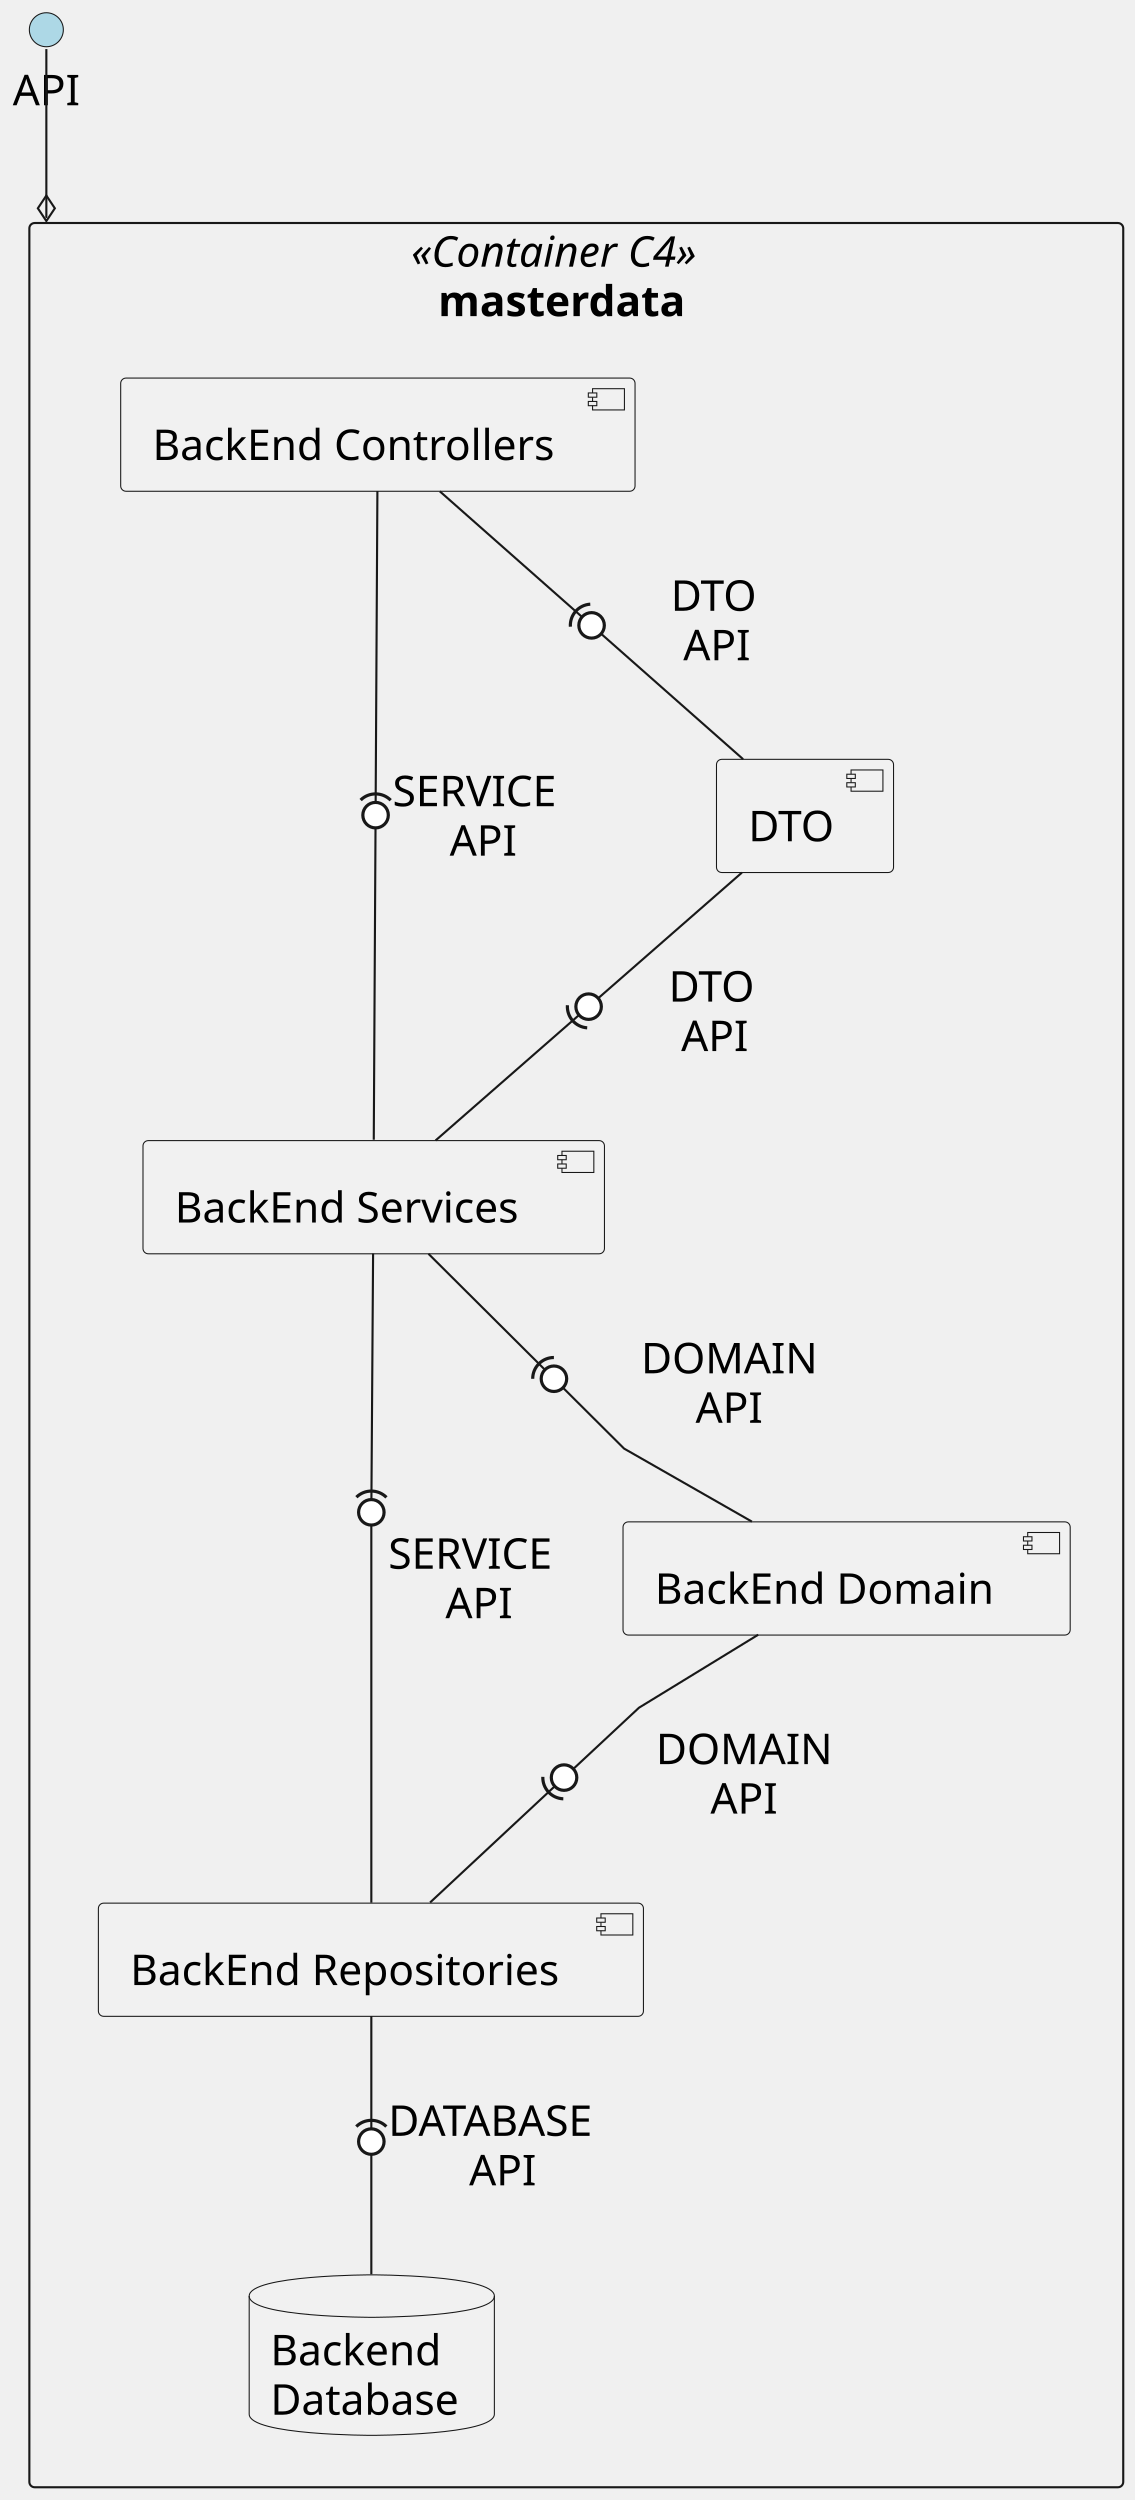
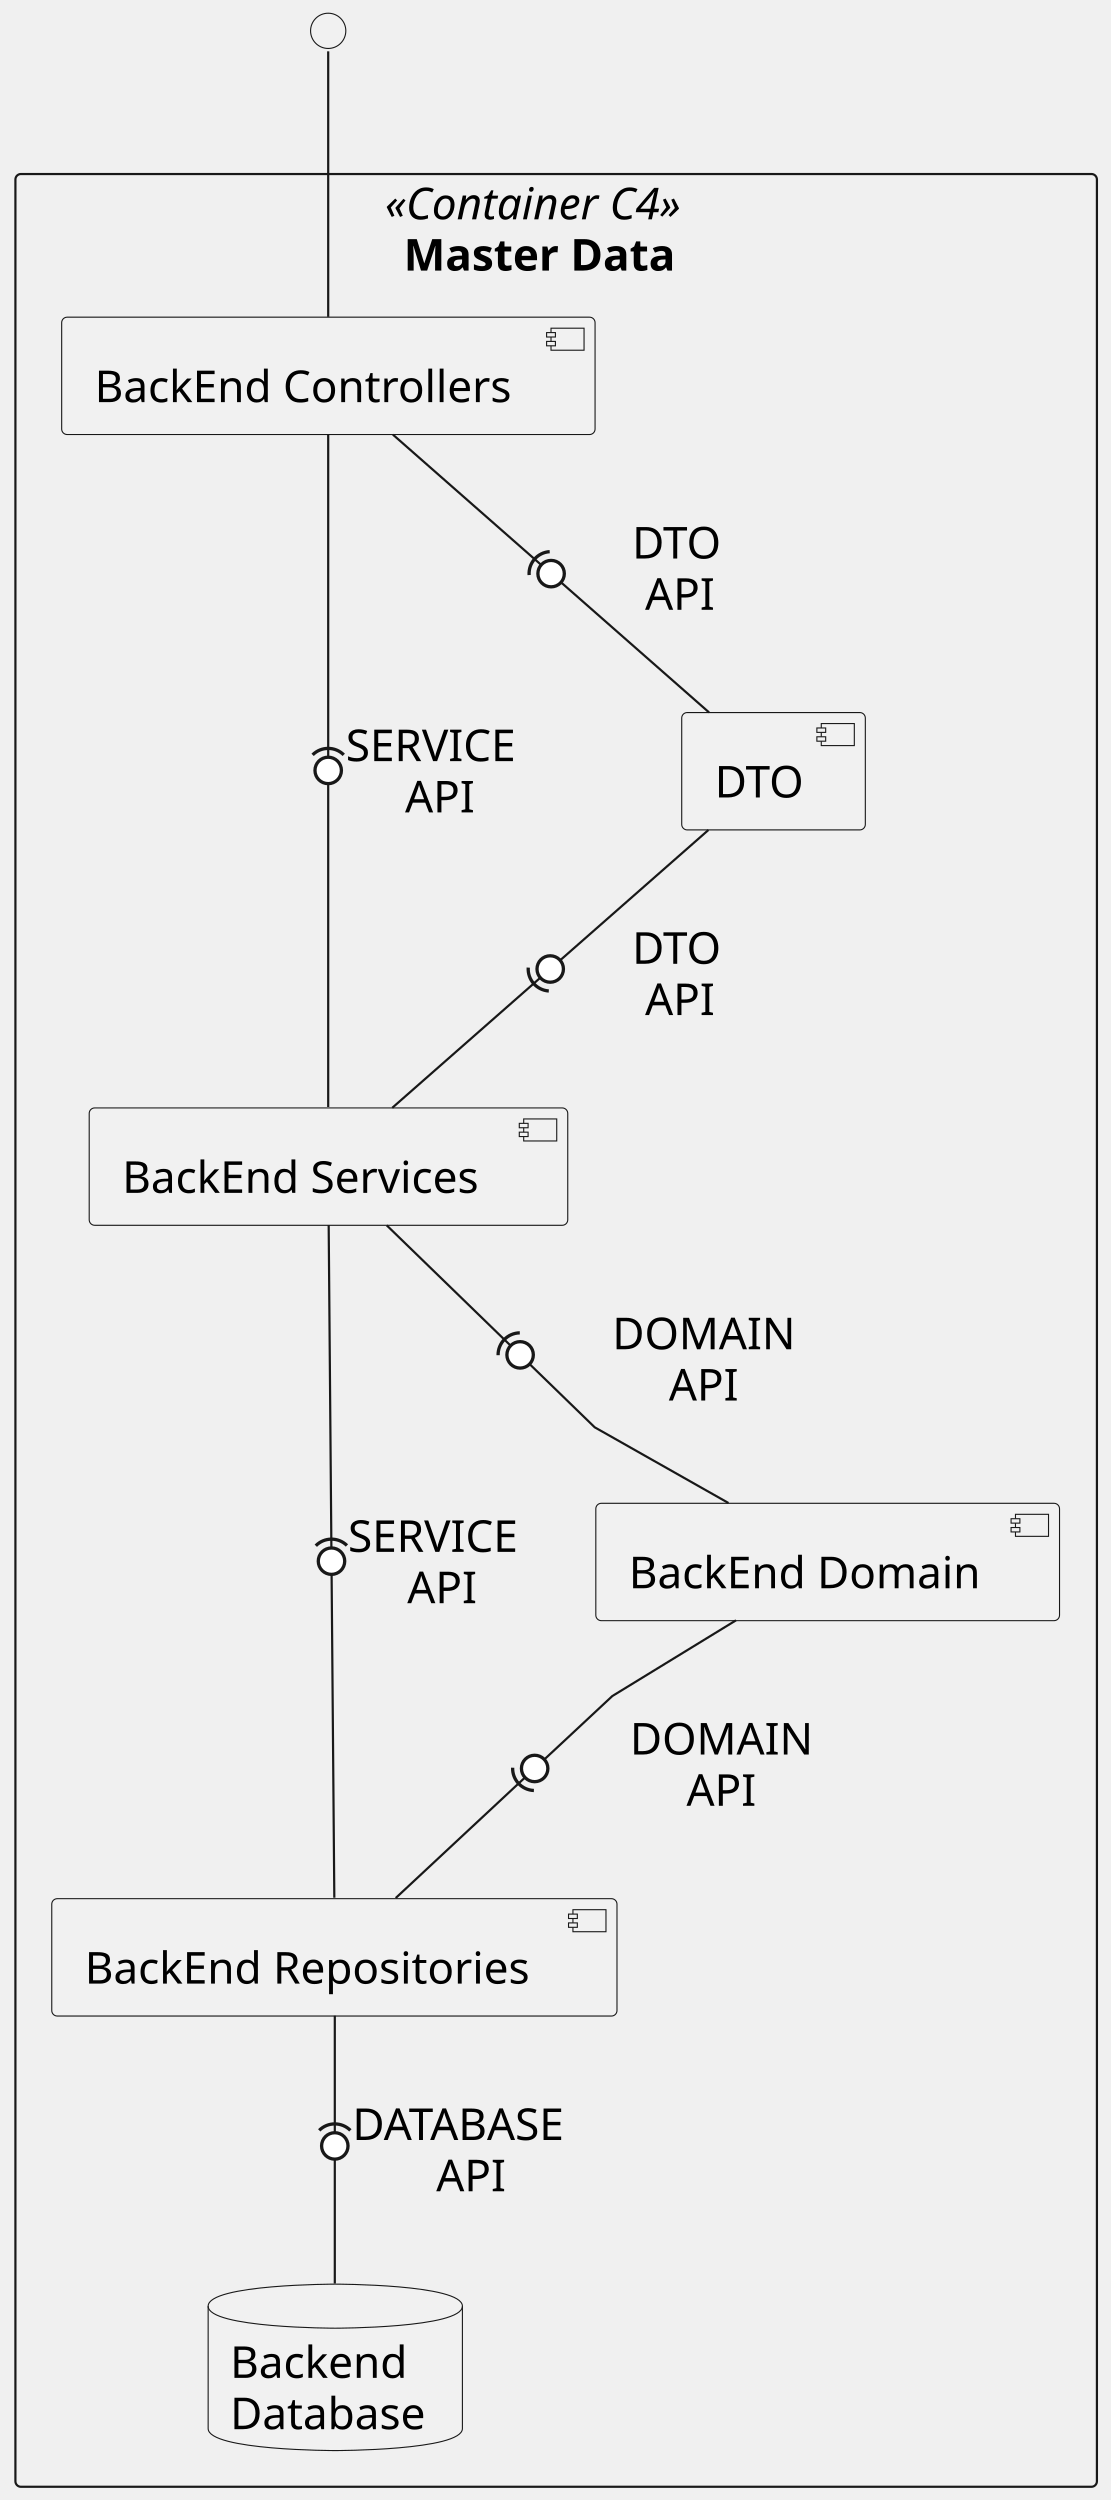
- <svg xmlns="http://www.w3.org/2000/svg" contentStyleType="text/css" data-diagram-type="DESCRIPTION" height="1177px" preserveAspectRatio="none" style="width:534px;height:1177px;background:#FFFFFF;" version="1.1" viewBox="0 0 534 1177" width="534px" zoomAndPan="magnify">
+ <svg xmlns="http://www.w3.org/2000/svg" contentStyleType="text/css" data-diagram-type="DESCRIPTION" height="1135px" preserveAspectRatio="none" style="width:504px;height:1135px;background:#FFFFFF;" version="1.1" viewBox="0 0 504 1135" width="504px" zoomAndPan="magnify">
  <defs />
  <g>
    <g class="cluster" data-entity="masterdata" data-source-line="5" data-uid="ent0003" id="cluster_masterdata">
-       <rect fill="none" height="1066" rx="2.5" ry="2.5" style="stroke:#181818;stroke-width:1;" width="515" x="13.82" y="105" />
-       <text fill="#000000" font-family="sans-serif" font-size="20" font-style="italic" lengthAdjust="spacing" textLength="155.469" x="193.586" y="125.564">«Container C4»</text>
-       <text fill="#000000" font-family="sans-serif" font-size="20" font-weight="bold" lengthAdjust="spacing" textLength="130.098" x="206.272" y="148.846">masterdata</text>
+       <rect fill="none" height="1050" rx="2.5" ry="2.5" style="stroke:#181818;stroke-width:1;" width="491" x="7" y="79" />
+       <text fill="#000000" font-family="sans-serif" font-size="20" font-style="italic" lengthAdjust="spacing" textLength="155.469" x="174.766" y="99.564">«Container C4»</text>
+       <text fill="#000000" font-family="sans-serif" font-size="20" font-weight="bold" lengthAdjust="spacing" textLength="138.408" x="183.296" y="122.846">Master Data</text>
    </g>
-     <g class="entity" data-entity="controller" data-source-line="10" data-uid="ent0006" id="entity_controller">
-       <rect fill="#F1F1F1" height="53.281" rx="2.5" ry="2.5" style="stroke:#181818;stroke-width:0.5;" width="242.158" x="56.82" y="178" />
-       <rect fill="#F1F1F1" height="10" style="stroke:#181818;stroke-width:0.5;" width="15" x="278.978" y="183" />
-       <rect fill="#F1F1F1" height="2" style="stroke:#181818;stroke-width:0.5;" width="4" x="276.978" y="185" />
-       <rect fill="#F1F1F1" height="2" style="stroke:#181818;stroke-width:0.5;" width="4" x="276.978" y="189" />
-       <text fill="#000000" font-family="sans-serif" font-size="20" lengthAdjust="spacing" textLength="202.158" x="71.82" y="216.565">BackEnd Controllers</text>
+     <g class="entity" data-entity="controller" data-source-line="8" data-uid="ent0005" id="entity_controller">
+       <rect fill="#F1F1F1" height="53.281" rx="2.5" ry="2.5" style="stroke:#181818;stroke-width:0.5;" width="242.158" x="28" y="144" />
+       <rect fill="#F1F1F1" height="10" style="stroke:#181818;stroke-width:0.5;" width="15" x="250.158" y="149" />
+       <rect fill="#F1F1F1" height="2" style="stroke:#181818;stroke-width:0.5;" width="4" x="248.158" y="151" />
+       <rect fill="#F1F1F1" height="2" style="stroke:#181818;stroke-width:0.5;" width="4" x="248.158" y="155" />
+       <text fill="#000000" font-family="sans-serif" font-size="20" lengthAdjust="spacing" textLength="202.158" x="43" y="182.565">BackEnd Controllers</text>
    </g>
-     <g class="entity" data-entity="service" data-source-line="12" data-uid="ent0007" id="entity_service">
-       <rect fill="#F1F1F1" height="53.281" rx="2.5" ry="2.5" style="stroke:#181818;stroke-width:0.5;" width="217.256" x="67.32" y="537" />
-       <rect fill="#F1F1F1" height="10" style="stroke:#181818;stroke-width:0.5;" width="15" x="264.576" y="542" />
-       <rect fill="#F1F1F1" height="2" style="stroke:#181818;stroke-width:0.5;" width="4" x="262.576" y="544" />
-       <rect fill="#F1F1F1" height="2" style="stroke:#181818;stroke-width:0.5;" width="4" x="262.576" y="548" />
-       <text fill="#000000" font-family="sans-serif" font-size="20" lengthAdjust="spacing" textLength="177.256" x="82.32" y="575.564">BackEnd Services</text>
+     <g class="entity" data-entity="service" data-source-line="10" data-uid="ent0006" id="entity_service">
+       <rect fill="#F1F1F1" height="53.281" rx="2.5" ry="2.5" style="stroke:#181818;stroke-width:0.5;" width="217.256" x="40.5" y="503" />
+       <rect fill="#F1F1F1" height="10" style="stroke:#181818;stroke-width:0.5;" width="15" x="237.756" y="508" />
+       <rect fill="#F1F1F1" height="2" style="stroke:#181818;stroke-width:0.5;" width="4" x="235.756" y="510" />
+       <rect fill="#F1F1F1" height="2" style="stroke:#181818;stroke-width:0.5;" width="4" x="235.756" y="514" />
+       <text fill="#000000" font-family="sans-serif" font-size="20" lengthAdjust="spacing" textLength="177.256" x="55.5" y="541.564">BackEnd Services</text>
    </g>
-     <g class="entity" data-entity="repository" data-source-line="15" data-uid="ent0009" id="entity_repository">
-       <rect fill="#F1F1F1" height="53.281" rx="2.5" ry="2.5" style="stroke:#181818;stroke-width:0.5;" width="256.611" x="46.32" y="896" />
-       <rect fill="#F1F1F1" height="10" style="stroke:#181818;stroke-width:0.5;" width="15" x="282.932" y="901" />
-       <rect fill="#F1F1F1" height="2" style="stroke:#181818;stroke-width:0.5;" width="4" x="280.932" y="903" />
-       <rect fill="#F1F1F1" height="2" style="stroke:#181818;stroke-width:0.5;" width="4" x="280.932" y="907" />
-       <text fill="#000000" font-family="sans-serif" font-size="20" lengthAdjust="spacing" textLength="216.611" x="61.32" y="934.564">BackEnd Repositories</text>
+     <g class="entity" data-entity="repository" data-source-line="13" data-uid="ent0008" id="entity_repository">
+       <rect fill="#F1F1F1" height="53.281" rx="2.5" ry="2.5" style="stroke:#181818;stroke-width:0.5;" width="256.611" x="23.5" y="862" />
+       <rect fill="#F1F1F1" height="10" style="stroke:#181818;stroke-width:0.5;" width="15" x="260.111" y="867" />
+       <rect fill="#F1F1F1" height="2" style="stroke:#181818;stroke-width:0.5;" width="4" x="258.111" y="869" />
+       <rect fill="#F1F1F1" height="2" style="stroke:#181818;stroke-width:0.5;" width="4" x="258.111" y="873" />
+       <text fill="#000000" font-family="sans-serif" font-size="20" lengthAdjust="spacing" textLength="216.611" x="38.5" y="900.564">BackEnd Repositories</text>
    </g>
-     <g class="entity" data-entity="dtos" data-source-line="18" data-uid="ent0011" id="entity_dtos">
-       <rect fill="#F1F1F1" height="53.281" rx="2.5" ry="2.5" style="stroke:#181818;stroke-width:0.5;" width="83.359" x="337.32" y="357.5" />
-       <rect fill="#F1F1F1" height="10" style="stroke:#181818;stroke-width:0.5;" width="15" x="400.68" y="362.5" />
-       <rect fill="#F1F1F1" height="2" style="stroke:#181818;stroke-width:0.5;" width="4" x="398.68" y="364.5" />
-       <rect fill="#F1F1F1" height="2" style="stroke:#181818;stroke-width:0.5;" width="4" x="398.68" y="368.5" />
-       <text fill="#000000" font-family="sans-serif" font-size="20" lengthAdjust="spacing" textLength="43.359" x="352.32" y="396.065">DTO</text>
+     <g class="entity" data-entity="dtos" data-source-line="16" data-uid="ent0010" id="entity_dtos">
+       <rect fill="#F1F1F1" height="53.281" rx="2.5" ry="2.5" style="stroke:#181818;stroke-width:0.5;" width="83.359" x="309.5" y="323.5" />
+       <rect fill="#F1F1F1" height="10" style="stroke:#181818;stroke-width:0.5;" width="15" x="372.859" y="328.5" />
+       <rect fill="#F1F1F1" height="2" style="stroke:#181818;stroke-width:0.5;" width="4" x="370.859" y="330.5" />
+       <rect fill="#F1F1F1" height="2" style="stroke:#181818;stroke-width:0.5;" width="4" x="370.859" y="334.5" />
+       <text fill="#000000" font-family="sans-serif" font-size="20" lengthAdjust="spacing" textLength="43.359" x="324.5" y="362.065">DTO</text>
    </g>
-     <g class="entity" data-entity="domain" data-source-line="19" data-uid="ent0012" id="entity_domain">
-       <rect fill="#F1F1F1" height="53.281" rx="2.5" ry="2.5" style="stroke:#181818;stroke-width:0.5;" width="210.527" x="293.32" y="716.5" />
-       <rect fill="#F1F1F1" height="10" style="stroke:#181818;stroke-width:0.5;" width="15" x="483.848" y="721.5" />
-       <rect fill="#F1F1F1" height="2" style="stroke:#181818;stroke-width:0.5;" width="4" x="481.848" y="723.5" />
-       <rect fill="#F1F1F1" height="2" style="stroke:#181818;stroke-width:0.5;" width="4" x="481.848" y="727.5" />
-       <text fill="#000000" font-family="sans-serif" font-size="20" lengthAdjust="spacing" textLength="170.527" x="308.32" y="755.064">BackEnd Domain</text>
+     <g class="entity" data-entity="domain" data-source-line="17" data-uid="ent0011" id="entity_domain">
+       <rect fill="#F1F1F1" height="53.281" rx="2.5" ry="2.5" style="stroke:#181818;stroke-width:0.5;" width="210.527" x="270.5" y="682.5" />
+       <rect fill="#F1F1F1" height="10" style="stroke:#181818;stroke-width:0.5;" width="15" x="461.027" y="687.5" />
+       <rect fill="#F1F1F1" height="2" style="stroke:#181818;stroke-width:0.5;" width="4" x="459.027" y="689.5" />
+       <rect fill="#F1F1F1" height="2" style="stroke:#181818;stroke-width:0.5;" width="4" x="459.027" y="693.5" />
+       <text fill="#000000" font-family="sans-serif" font-size="20" lengthAdjust="spacing" textLength="170.527" x="285.5" y="721.064">BackEnd Domain</text>
    </g>
-     <g class="entity" data-entity="database" data-source-line="20" data-uid="ent0013" id="entity_database">
-       <path d="M117.32,1081 C117.32,1071 175.035,1071 175.035,1071 C175.035,1071 232.75,1071 232.75,1081 L232.75,1136.562 C232.75,1146.562 175.035,1146.562 175.035,1146.562 C175.035,1146.562 117.32,1146.562 117.32,1136.562 L117.32,1081" fill="#F1F1F1" style="stroke:#181818;stroke-width:0.5;" />
-       <path d="M117.32,1081 C117.32,1091 175.035,1091 175.035,1091 C175.035,1091 232.75,1091 232.75,1081" fill="none" style="stroke:#181818;stroke-width:0.5;" />
-       <text fill="#000000" font-family="sans-serif" font-size="20" lengthAdjust="spacing" textLength="86.231" x="127.32" y="1113.564">Backend</text>
-       <text fill="#000000" font-family="sans-serif" font-size="20" lengthAdjust="spacing" textLength="95.43" x="127.32" y="1136.846">Database</text>
+     <g class="entity" data-entity="database" data-source-line="18" data-uid="ent0012" id="entity_database">
+       <path d="M94.5,1047 C94.5,1037 152.215,1037 152.215,1037 C152.215,1037 209.93,1037 209.93,1047 L209.93,1102.562 C209.93,1112.562 152.215,1112.562 152.215,1112.562 C152.215,1112.562 94.5,1112.562 94.5,1102.562 L94.5,1047" fill="#F1F1F1" style="stroke:#181818;stroke-width:0.5;" />
+       <path d="M94.5,1047 C94.5,1057 152.215,1057 152.215,1057 C152.215,1057 209.93,1057 209.93,1047" fill="none" style="stroke:#181818;stroke-width:0.5;" />
+       <text fill="#000000" font-family="sans-serif" font-size="20" lengthAdjust="spacing" textLength="86.231" x="104.5" y="1079.564">Backend</text>
+       <text fill="#000000" font-family="sans-serif" font-size="20" lengthAdjust="spacing" textLength="95.43" x="104.5" y="1102.846">Database</text>
    </g>
    <g class="entity" data-entity="api" data-source-line="3" data-uid="ent0002" id="entity_api">
-       <ellipse cx="21.82" cy="14" fill="#ADD8E6" rx="8" ry="8" style="stroke:#181818;stroke-width:0.5;" />
-       <text fill="#000000" font-family="sans-serif" font-size="20" lengthAdjust="spacing" textLength="31.641" x="6" y="49.565">API</text>
+       <ellipse cx="149" cy="14" fill="#F1F1F1" rx="8" ry="8" style="stroke:#181818;stroke-width:0.5;" />
    </g>
-     <g class="link" data-entity-1="api" data-entity-2="masterdata" data-source-line="5" data-uid="lnk4" id="link_api_masterdata">
-       <path d="M21.82,23.1 C21.82,31.98 21.82,47.415 21.82,65.641 C21.82,74.754 21.82,84.565 21.82,94.603 C21.82,97.112 21.82,99.636 21.82,102.166 C21.82,102.799 21.82,91.432 21.82,92.065" fill="none" id="api-to-masterdata" style="stroke:#181818;stroke-width:1;" />
-       <polygon fill="none" points="21.82,104.065,25.82,98.065,21.82,92.065,17.82,98.065,21.82,104.065" style="stroke:#181818;stroke-width:1;" />
+     <g class="link" data-entity-1="api" data-entity-2="controller" data-source-line="25" data-uid="lnk13" id="link_api_controller">
+       <path d="M149,23.31 C149,45.75 149,108.28 149,143.87" fill="none" id="api-controller" style="stroke:#181818;stroke-width:1;" />
    </g>
    <g class="link" data-entity-1="controller" data-entity-2="dtos" data-source-line="28" data-uid="lnk14" id="link_controller_dtos">
-       <path d="M207.05,231.31 C245.26,265.06 311.81,323.83 349.88,357.45" fill="none" id="controller-dtos" style="stroke:#181818;stroke-width:1;" />
-       <text fill="#000000" font-family="sans-serif" font-size="20" lengthAdjust="spacing" textLength="43.359" x="315.82" y="287.565">DTO</text>
-       <text fill="#000000" font-family="sans-serif" font-size="20" lengthAdjust="spacing" textLength="31.641" x="321.68" y="310.846">API</text>
-       <path d="M277.898,284.448 A10,10 0 0 0 268.537 295.048" fill="none" style="stroke:#181818;stroke-width:1.5;" />
-       <ellipse cx="278.518" cy="294.429" fill="#FFFFFF" rx="6" ry="6" style="stroke:#181818;stroke-width:1.5;" />
+       <path d="M178.37,197.31 C216.78,231.06 283.66,289.83 321.92,323.45" fill="none" id="controller-dtos" style="stroke:#181818;stroke-width:1;" />
+       <text fill="#000000" font-family="sans-serif" font-size="20" lengthAdjust="spacing" textLength="43.359" x="287" y="253.565">DTO</text>
+       <text fill="#000000" font-family="sans-serif" font-size="20" lengthAdjust="spacing" textLength="31.641" x="292.859" y="276.846">API</text>
+       <path d="M249.557,250.45 A10,10 0 0 0 240.222 261.073" fill="none" style="stroke:#181818;stroke-width:1.5;" />
+       <ellipse cx="250.201" cy="260.429" fill="#FFFFFF" rx="6" ry="6" style="stroke:#181818;stroke-width:1.5;" />
    </g>
    <g class="link" data-entity-1="controller" data-entity-2="service" data-source-line="29" data-uid="lnk15" id="link_controller_service">
-       <path d="M177.68,231.17 C177.31,296.88 176.33,470.6 175.97,536.58" fill="none" id="controller-service" style="stroke:#181818;stroke-width:1;" />
-       <text fill="#000000" font-family="sans-serif" font-size="20" lengthAdjust="spacing" textLength="85.41" x="184.82" y="379.565">SERVICE</text>
-       <text fill="#000000" font-family="sans-serif" font-size="20" lengthAdjust="spacing" textLength="31.641" x="211.705" y="402.846">API</text>
-       <path d="M183.932,376.743 A10,10 0 0 0 169.79 376.663" fill="none" style="stroke:#181818;stroke-width:1.5;" />
-       <ellipse cx="176.822" cy="383.774" fill="#FFFFFF" rx="6" ry="6" style="stroke:#181818;stroke-width:1.5;" />
+       <path d="M149,197.17 C149,262.88 149,436.6 149,502.58" fill="none" id="controller-service" style="stroke:#181818;stroke-width:1;" />
+       <text fill="#000000" font-family="sans-serif" font-size="20" lengthAdjust="spacing" textLength="85.41" x="157" y="345.565">SERVICE</text>
+       <text fill="#000000" font-family="sans-serif" font-size="20" lengthAdjust="spacing" textLength="31.641" x="183.885" y="368.846">API</text>
+       <path d="M156.071,342.703 A10,10 0 0 0 141.929 342.703" fill="none" style="stroke:#181818;stroke-width:1.5;" />
+       <ellipse cx="149" cy="349.774" fill="#FFFFFF" rx="6" ry="6" style="stroke:#181818;stroke-width:1.5;" />
    </g>
    <g class="link" data-entity-1="dtos" data-entity-2="service" data-source-line="34" data-uid="lnk20" id="link_dtos_service">
-       <path d="M349.3,410.81 C310.7,444.56 243.5,503.33 205.04,536.95" fill="none" id="dtos-service" style="stroke:#181818;stroke-width:1;" />
-       <text fill="#000000" font-family="sans-serif" font-size="20" lengthAdjust="spacing" textLength="43.359" x="314.82" y="471.565">DTO</text>
-       <text fill="#000000" font-family="sans-serif" font-size="20" lengthAdjust="spacing" textLength="31.641" x="320.68" y="494.846">API</text>
-       <path d="M267.14,473.26 A10,10 0 0 0 276.45 483.906" fill="none" style="stroke:#181818;stroke-width:1.5;" />
-       <ellipse cx="277.118" cy="473.929" fill="#FFFFFF" rx="6" ry="6" style="stroke:#181818;stroke-width:1.5;" />
+       <path d="M321.63,376.81 C283.22,410.56 216.34,469.33 178.08,502.95" fill="none" id="dtos-service" style="stroke:#181818;stroke-width:1;" />
+       <text fill="#000000" font-family="sans-serif" font-size="20" lengthAdjust="spacing" textLength="43.359" x="287" y="437.565">DTO</text>
+       <text fill="#000000" font-family="sans-serif" font-size="20" lengthAdjust="spacing" textLength="31.641" x="292.859" y="460.846">API</text>
+       <path d="M239.82,439.285 A10,10 0 0 0 249.155 449.908" fill="none" style="stroke:#181818;stroke-width:1.5;" />
+       <ellipse cx="249.799" cy="439.929" fill="#FFFFFF" rx="6" ry="6" style="stroke:#181818;stroke-width:1.5;" />
    </g>
    <g class="link" data-entity-1="service" data-entity-2="repository" data-source-line="39" data-uid="lnk25" id="link_service_repository">
-       <path d="M175.65,590.19 C175.36,632.45 174.82,712 174.82,712 C174.82,712 174.82,839.87 174.82,895.81" fill="none" id="service-repository" style="stroke:#181818;stroke-width:1;" />
-       <text fill="#000000" font-family="sans-serif" font-size="20" lengthAdjust="spacing" textLength="85.41" x="182.82" y="738.564">SERVICE</text>
-       <text fill="#000000" font-family="sans-serif" font-size="20" lengthAdjust="spacing" textLength="31.641" x="209.705" y="761.846">API</text>
-       <path d="M181.939,704.977 A10,10 0 0 0 167.798 704.881" fill="none" style="stroke:#181818;stroke-width:1.5;" />
-       <ellipse cx="174.82" cy="712" fill="#FFFFFF" rx="6" ry="6" style="stroke:#181818;stroke-width:1.5;" />
+       <path d="M149.22,556.17 C149.77,621.88 151.23,795.6 151.78,861.58" fill="none" id="service-repository" style="stroke:#181818;stroke-width:1;" />
+       <text fill="#000000" font-family="sans-serif" font-size="20" lengthAdjust="spacing" textLength="85.41" x="158" y="704.564">SERVICE</text>
+       <text fill="#000000" font-family="sans-serif" font-size="20" lengthAdjust="spacing" textLength="31.641" x="184.885" y="727.846">API</text>
+       <path d="M157.512,701.644 A10,10 0 0 0 143.37 701.762" fill="none" style="stroke:#181818;stroke-width:1.5;" />
+       <ellipse cx="150.5" cy="708.774" fill="#FFFFFF" rx="6" ry="6" style="stroke:#181818;stroke-width:1.5;" />
    </g>
    <g class="link" data-entity-1="service" data-entity-2="domain" data-source-line="40" data-uid="lnk26" id="link_service_domain">
-       <path d="M201.72,590.29 C236.45,624.87 293.82,682 293.82,682 C293.82,682 325.45,700.07 353.99,716.38" fill="none" id="service-domain" style="stroke:#181818;stroke-width:1;" />
-       <text fill="#000000" font-family="sans-serif" font-size="20" lengthAdjust="spacing" textLength="82.939" x="301.82" y="646.564">DOMAIN</text>
-       <text fill="#000000" font-family="sans-serif" font-size="20" lengthAdjust="spacing" textLength="31.641" x="327.47" y="669.846">API</text>
-       <path d="M260.773,639.112 A10,10 0 0 0 250.794 649.134" fill="none" style="stroke:#181818;stroke-width:1.5;" />
-       <ellipse cx="260.794" cy="649.112" fill="#FFFFFF" rx="6" ry="6" style="stroke:#181818;stroke-width:1.5;" />
+       <path d="M175.55,556.29 C211.17,590.87 270,648 270,648 C270,648 301.93,666.07 330.74,682.38" fill="none" id="service-domain" style="stroke:#181818;stroke-width:1;" />
+       <text fill="#000000" font-family="sans-serif" font-size="20" lengthAdjust="spacing" textLength="82.939" x="278" y="612.564">DOMAIN</text>
+       <text fill="#000000" font-family="sans-serif" font-size="20" lengthAdjust="spacing" textLength="31.641" x="303.649" y="635.846">API</text>
+       <path d="M235.986,605.114 A10,10 0 0 0 226.134 615.259" fill="none" style="stroke:#181818;stroke-width:1.5;" />
+       <ellipse cx="236.132" cy="615.112" fill="#FFFFFF" rx="6" ry="6" style="stroke:#181818;stroke-width:1.5;" />
    </g>
    <g class="link" data-entity-1="domain" data-entity-2="repository" data-source-line="41" data-uid="lnk28" id="link_domain_repository">
-       <path d="M356.97,769.62 C330.34,785.93 300.82,804 300.82,804 C300.82,804 239.56,861.13 202.47,895.71" fill="none" id="domain-repository" style="stroke:#181818;stroke-width:1;" />
-       <text fill="#000000" font-family="sans-serif" font-size="20" lengthAdjust="spacing" textLength="82.939" x="308.82" y="830.564">DOMAIN</text>
-       <text fill="#000000" font-family="sans-serif" font-size="20" lengthAdjust="spacing" textLength="31.641" x="334.47" y="853.846">API</text>
-       <path d="M255.56,836.538 A10,10 0 0 0 265.205 846.881" fill="none" style="stroke:#181818;stroke-width:1.5;" />
-       <ellipse cx="265.554" cy="836.888" fill="#FFFFFF" rx="6" ry="6" style="stroke:#181818;stroke-width:1.5;" />
+       <path d="M334.15,735.62 C307.52,751.93 278,770 278,770 C278,770 216.74,827.13 179.65,861.71" fill="none" id="domain-repository" style="stroke:#181818;stroke-width:1;" />
+       <text fill="#000000" font-family="sans-serif" font-size="20" lengthAdjust="spacing" textLength="82.939" x="286" y="796.564">DOMAIN</text>
+       <text fill="#000000" font-family="sans-serif" font-size="20" lengthAdjust="spacing" textLength="31.641" x="311.649" y="819.846">API</text>
+       <path d="M232.74,802.538 A10,10 0 0 0 242.385 812.881" fill="none" style="stroke:#181818;stroke-width:1.5;" />
+       <ellipse cx="242.734" cy="802.888" fill="#FFFFFF" rx="6" ry="6" style="stroke:#181818;stroke-width:1.5;" />
    </g>
    <g class="link" data-entity-1="repository" data-entity-2="database" data-source-line="46" data-uid="lnk34" id="link_repository_database">
-       <path d="M174.82,949.15 C174.82,980.74 174.82,1034.63 174.82,1070.77" fill="none" id="repository-database" style="stroke:#181818;stroke-width:1;" />
-       <text fill="#000000" font-family="sans-serif" font-size="20" lengthAdjust="spacing" textLength="107.715" x="182.82" y="1005.564">DATABASE</text>
-       <text fill="#000000" font-family="sans-serif" font-size="20" lengthAdjust="spacing" textLength="31.641" x="220.857" y="1028.846">API</text>
-       <path d="M181.891,1001.183 A10,10 0 0 0 167.749 1001.183" fill="none" style="stroke:#181818;stroke-width:1.5;" />
-       <ellipse cx="174.82" cy="1008.254" fill="#FFFFFF" rx="6" ry="6" style="stroke:#181818;stroke-width:1.5;" />
+       <path d="M152,915.15 C152,946.74 152,1000.63 152,1036.77" fill="none" id="repository-database" style="stroke:#181818;stroke-width:1;" />
+       <text fill="#000000" font-family="sans-serif" font-size="20" lengthAdjust="spacing" textLength="107.715" x="160" y="971.564">DATABASE</text>
+       <text fill="#000000" font-family="sans-serif" font-size="20" lengthAdjust="spacing" textLength="31.641" x="198.037" y="994.846">API</text>
+       <path d="M159.071,967.183 A10,10 0 0 0 144.929 967.183" fill="none" style="stroke:#181818;stroke-width:1.5;" />
+       <ellipse cx="152" cy="974.254" fill="#FFFFFF" rx="6" ry="6" style="stroke:#181818;stroke-width:1.5;" />
    </g>
  </g>
</svg>
